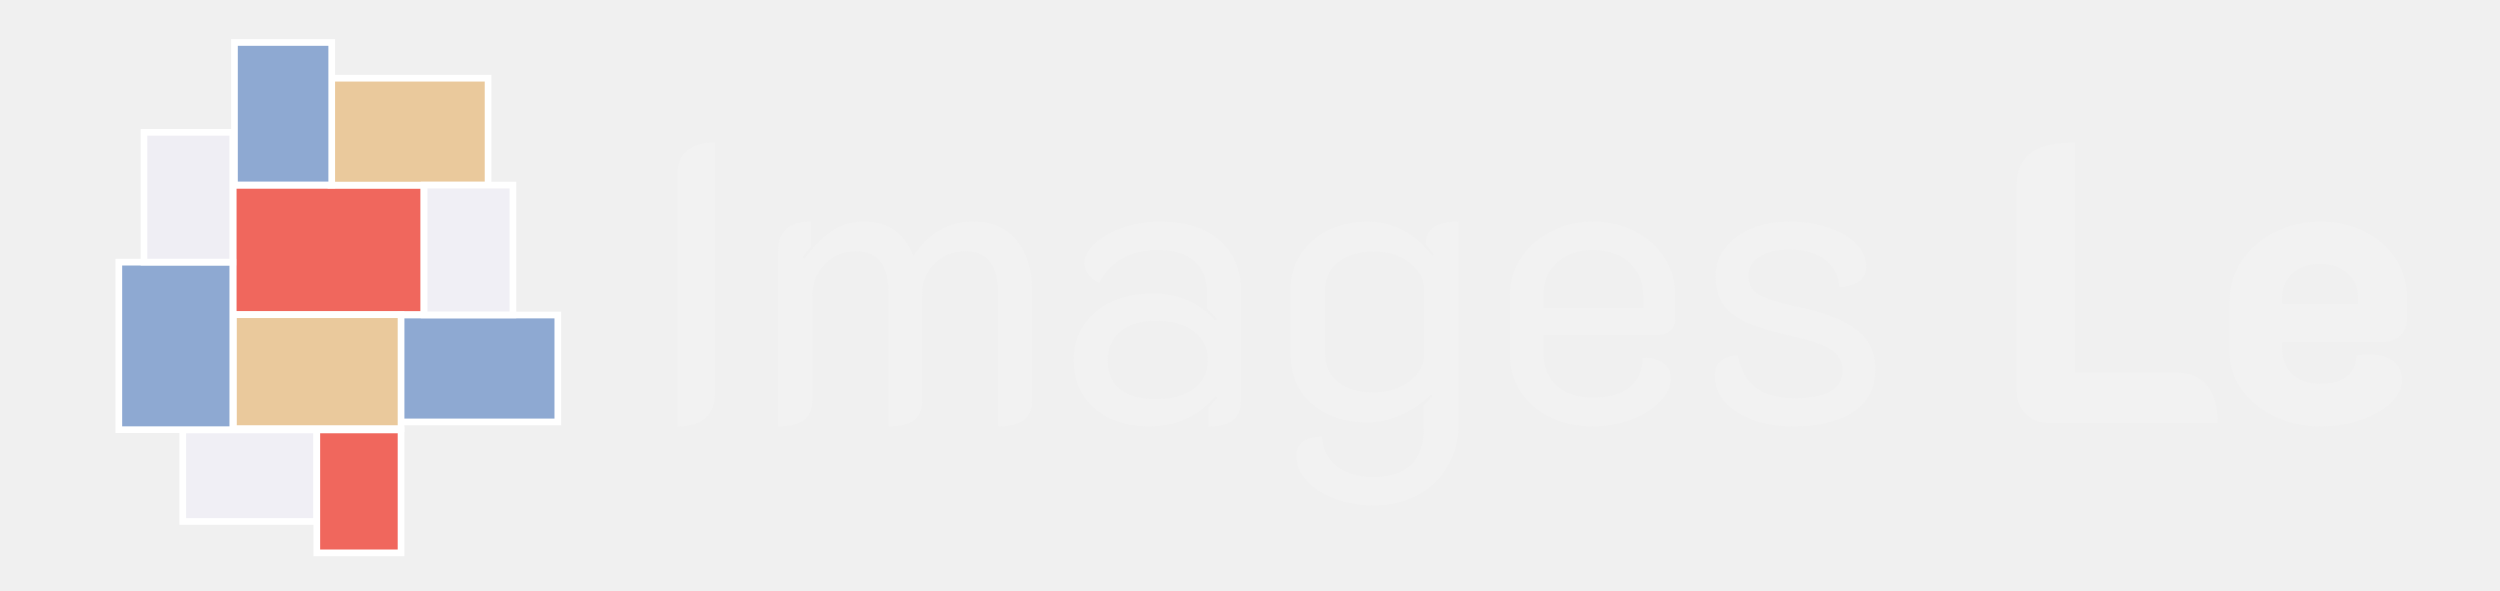
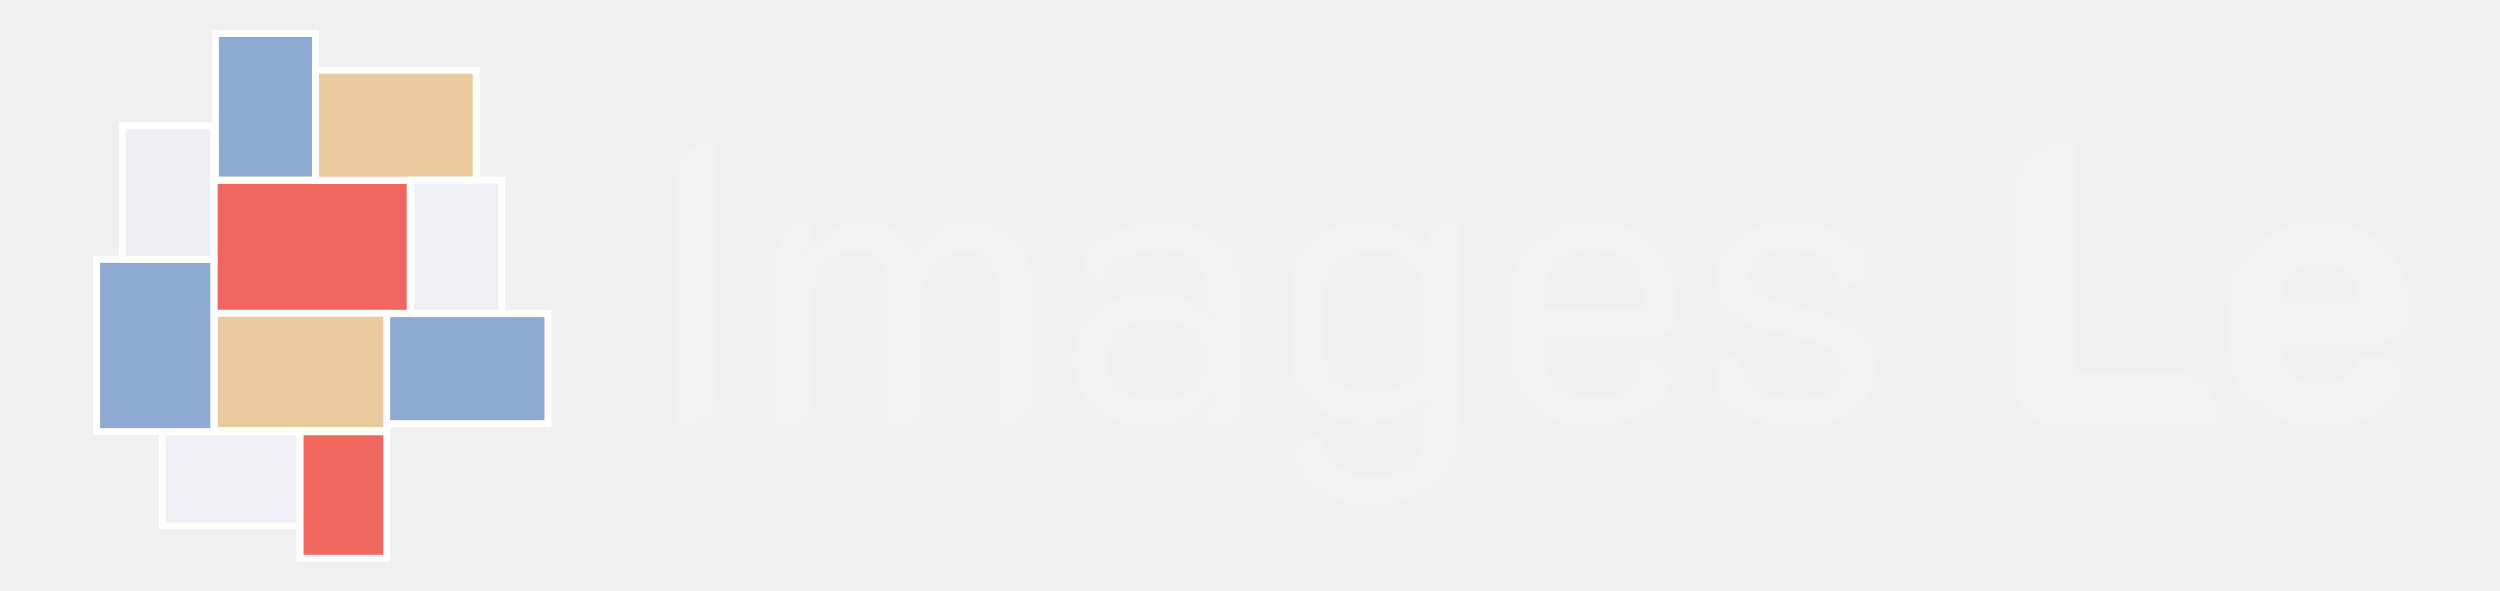
<svg xmlns="http://www.w3.org/2000/svg" width="2099" height="496" viewBox="0 0 2099 496" fill="none">
  <path d="M568.88 145.508C568.88 137.319 571.536 131.011 576.848 126.584C582.381 121.936 590.128 119.612 600.088 119.612V332.092C600.088 340.281 597.321 346.7 591.788 351.348C586.476 355.775 578.84 357.988 568.88 357.988V145.508ZM653.345 210.58C653.345 194.201 662.531 186.012 680.901 186.012V207.26C678.024 210.359 675.7 213.347 673.929 216.224L675.257 217.552C682.34 207.592 689.865 199.845 697.833 194.312C705.801 188.779 714.987 186.012 725.389 186.012C745.531 186.012 759.364 195.64 766.889 214.896C779.505 195.64 796.327 186.012 817.353 186.012C833.068 186.012 845.131 191.324 853.541 201.948C862.173 212.351 866.489 226.073 866.489 243.116V336.74C866.489 344.044 864.055 349.467 859.185 353.008C854.537 356.328 847.455 357.988 837.937 357.988V244.776C837.937 234.152 835.724 225.852 831.297 219.876C826.871 213.9 819.899 210.912 810.381 210.912C800.421 210.912 791.9 214.343 784.817 221.204C777.735 227.844 774.193 236.808 774.193 248.096V336.74C774.193 344.044 771.869 349.467 767.221 353.008C762.573 356.328 755.491 357.988 745.973 357.988V244.776C745.973 234.152 743.76 225.852 739.333 219.876C734.907 213.9 727.935 210.912 718.417 210.912C708.236 210.912 699.604 214.564 692.521 221.868C685.439 229.172 681.897 238.136 681.897 248.76V336.74C681.897 344.044 679.463 349.467 674.593 353.008C669.945 356.328 662.863 357.988 653.345 357.988V210.58ZM964.915 357.988C945.88 357.988 930.497 352.897 918.767 342.716C907.257 332.535 901.503 319.144 901.503 302.544C901.503 285.723 907.589 272.221 919.763 262.04C931.936 251.637 947.983 246.436 967.903 246.436C989.151 246.436 1006.64 253.961 1020.36 269.012L1021.69 267.684C1019.25 265.028 1016.49 262.261 1013.39 259.384V245.44C1013.39 234.152 1009.85 225.409 1002.76 219.212C995.68 213.015 985.609 209.916 972.551 209.916C949.311 209.916 932.711 219.101 922.751 237.472C919.209 235.701 916.221 233.377 913.787 230.5C911.573 227.401 910.467 224.303 910.467 221.204C910.467 215.228 913.455 209.584 919.431 204.272C925.407 198.739 933.264 194.312 943.003 190.992C952.963 187.672 963.365 186.012 974.21 186.012C995.237 186.012 1011.73 191.213 1023.68 201.616C1035.85 212.019 1041.94 226.405 1041.94 244.776V335.744C1041.94 343.491 1039.73 349.135 1035.3 352.676C1030.87 356.217 1023.9 357.988 1014.38 357.988V342.384C1019.03 337.515 1021.58 334.637 1022.02 333.752L1020.69 332.424C1006.3 349.467 987.712 357.988 964.915 357.988ZM969.895 335.08C983.617 335.08 994.352 332.203 1002.1 326.448C1010.07 320.693 1014.05 312.725 1014.05 302.544C1014.05 292.363 1010.18 284.284 1002.43 278.308C994.684 272.332 984.06 269.344 970.559 269.344C957.943 269.344 947.983 272.332 940.679 278.308C933.596 284.063 930.055 292.141 930.055 302.544C930.055 312.947 933.485 321.025 940.347 326.78C947.429 332.313 957.279 335.08 969.895 335.08ZM1152.89 424.388C1141.38 424.388 1130.65 422.507 1120.69 418.744C1110.73 414.981 1102.87 409.891 1097.12 403.472C1091.36 397.275 1088.49 390.524 1088.49 383.22C1088.49 377.465 1090.37 373.26 1094.13 370.604C1098.11 367.948 1103.43 366.62 1110.07 366.62C1110.51 377.023 1114.49 385.212 1122.02 391.188C1129.76 397.385 1140.06 400.484 1152.89 400.484C1181.22 400.484 1195.39 386.761 1195.39 359.316V340.06C1198.49 337.404 1200.81 334.969 1202.36 332.756L1201.37 331.096C1194.95 337.957 1186.87 343.601 1177.13 348.028C1167.61 352.455 1157.98 354.668 1148.25 354.668C1129.21 354.668 1113.61 349.467 1101.43 339.064C1089.48 328.44 1083.51 314.496 1083.51 297.232V243.78C1083.51 232.492 1086.27 222.532 1091.81 213.9C1097.56 205.047 1105.31 198.185 1115.05 193.316C1125.01 188.447 1135.96 186.012 1147.91 186.012C1169.6 186.012 1187.75 195.529 1202.36 214.564L1203.69 213.236L1197.05 204.936C1197.05 198.739 1199.15 194.091 1203.36 190.992C1207.78 187.672 1214.87 186.012 1224.61 186.012V356.328C1224.61 369.608 1221.51 381.339 1215.31 391.52C1209.33 401.923 1200.92 410.001 1190.08 415.756C1179.23 421.511 1166.84 424.388 1152.89 424.388ZM1153.56 329.436C1165.29 329.436 1175.25 326.337 1183.44 320.14C1191.63 313.721 1195.72 306.196 1195.72 297.564V243.448C1195.72 234.373 1191.63 226.737 1183.44 220.54C1175.47 214.343 1165.73 211.244 1154.22 211.244C1140.94 211.244 1130.65 214.232 1123.35 220.208C1116.04 225.963 1112.39 234.263 1112.39 245.108V295.904C1112.39 306.307 1115.93 314.496 1123.01 320.472C1130.32 326.448 1140.5 329.436 1153.56 329.436ZM1337.71 357.988C1324.21 357.988 1312.15 355.443 1301.53 350.352C1290.9 345.04 1282.6 337.847 1276.63 328.772C1270.65 319.476 1267.66 309.073 1267.66 297.564V248.428C1267.66 236.697 1270.76 226.073 1276.96 216.556C1283.38 207.039 1291.9 199.624 1302.52 194.312C1313.37 188.779 1325.1 186.012 1337.71 186.012C1350.33 186.012 1361.84 188.668 1372.24 193.98C1382.87 199.292 1391.17 206.596 1397.14 215.892C1403.34 225.188 1406.44 235.701 1406.44 247.432V268.68C1406.44 272.221 1405.11 275.209 1402.45 277.644C1399.8 280.079 1396.59 281.296 1392.83 281.296H1295.88V296.236C1295.88 307.524 1299.42 316.599 1306.51 323.46C1313.81 330.321 1324.21 333.752 1337.71 333.752C1351.22 333.752 1361.51 330.764 1368.59 324.788C1375.67 318.812 1379.21 310.733 1379.21 300.552C1385.85 300.109 1391.39 301.437 1395.81 304.536C1400.46 307.413 1402.79 311.729 1402.79 317.484C1402.79 324.567 1399.69 331.207 1393.49 337.404C1387.51 343.601 1379.55 348.581 1369.59 352.344C1359.63 356.107 1349 357.988 1337.71 357.988ZM1379.55 258.72V247.432C1379.55 236.365 1375.67 227.401 1367.93 220.54C1360.4 213.457 1350.33 209.916 1337.71 209.916C1325.1 209.916 1314.92 213.457 1307.17 220.54C1299.64 227.401 1295.88 236.365 1295.88 247.432V258.72H1379.55ZM1504.86 357.988C1493.57 357.988 1482.94 356.328 1472.98 353.008C1463.02 349.467 1454.94 344.487 1448.75 338.068C1442.77 331.649 1439.78 324.124 1439.78 315.492C1439.78 304.868 1446.2 299.113 1459.04 298.228C1461.25 310.623 1466.45 319.808 1474.64 325.784C1483.05 331.539 1493.68 334.416 1506.52 334.416C1519.35 334.416 1529.31 332.535 1536.4 328.772C1543.48 325.009 1547.02 319.255 1547.02 311.508C1547.02 305.975 1545.58 301.548 1542.7 298.228C1539.83 294.687 1535.18 291.699 1528.76 289.264C1522.56 286.608 1513.6 284.063 1501.87 281.628C1487.26 278.308 1475.64 274.767 1467.01 271.004C1458.38 267.241 1451.74 262.261 1447.09 256.064C1442.66 249.867 1440.45 241.677 1440.45 231.496C1440.45 222.864 1443.1 215.117 1448.42 208.256C1453.73 201.173 1461.03 195.751 1470.33 191.988C1479.84 188.004 1490.58 186.012 1502.53 186.012C1513.6 186.012 1524 187.561 1533.74 190.66C1543.7 193.759 1551.67 198.185 1557.64 203.94C1563.84 209.695 1566.94 216.335 1566.94 223.86C1566.94 228.951 1564.95 233.045 1560.96 236.144C1556.98 239.021 1551.45 240.681 1544.36 241.124C1543.7 231.385 1539.72 223.749 1532.41 218.216C1525.33 212.461 1515.37 209.584 1502.53 209.584C1491.91 209.584 1483.5 211.576 1477.3 215.56C1471.1 219.544 1468 224.856 1468 231.496C1468 238.579 1470.88 243.891 1476.64 247.432C1482.61 250.752 1492.68 253.961 1506.85 257.06C1530.09 261.708 1547.13 268.127 1557.98 276.316C1569.04 284.284 1574.58 295.683 1574.58 310.512C1574.58 325.563 1568.49 337.293 1556.32 345.704C1544.14 353.893 1526.99 357.988 1504.86 357.988ZM1718.89 355C1711.8 355 1705.72 352.455 1700.63 347.364C1695.76 342.273 1693.32 336.187 1693.32 329.104V154.804C1693.32 142.852 1697.31 133.999 1705.27 128.244C1713.24 122.489 1725.53 119.612 1742.13 119.612V312.836H1827.78C1838.85 312.836 1847.26 316.488 1853.01 323.792C1858.99 330.875 1861.98 341.277 1861.98 355H1718.89ZM1947.96 357.988C1934.23 357.988 1921.51 355.221 1909.78 349.688C1898.27 344.155 1889.08 336.629 1882.22 327.112C1875.36 317.595 1871.93 306.971 1871.93 295.24V252.744C1871.93 240.349 1875.36 229.061 1882.22 218.88C1889.3 208.477 1898.71 200.399 1910.44 194.644C1922.17 188.889 1934.79 186.012 1948.29 186.012C1961.57 186.012 1973.74 188.779 1984.81 194.312C1996.1 199.624 2004.95 207.26 2011.37 217.22C2017.79 226.959 2021 238.025 2021 250.42V268.348C2021 273.66 2019 278.197 2015.02 281.96C2011.04 285.501 2005.95 287.272 1999.75 287.272H1916.08V291.92C1916.08 300.773 1918.74 308.077 1924.05 313.832C1929.59 319.365 1937.66 322.132 1948.29 322.132C1958.69 322.132 1966.33 319.919 1971.2 315.492C1976.07 310.844 1978.5 305.089 1978.5 298.228C1982.93 297.785 1986.25 297.564 1988.46 297.564C1997.53 297.564 2004.51 299.445 2009.38 303.208C2014.25 306.971 2016.68 312.504 2016.68 319.808C2016.68 325.784 2013.69 331.76 2007.72 337.736C2001.74 343.712 1993.44 348.581 1982.82 352.344C1972.41 356.107 1960.79 357.988 1947.96 357.988ZM1979.83 255.068V250.42C1979.83 241.567 1976.84 234.595 1970.86 229.504C1965.11 224.192 1957.47 221.536 1947.96 221.536C1938.44 221.536 1930.69 224.192 1924.72 229.504C1918.96 234.595 1916.08 241.567 1916.08 250.42V255.068H1979.83Z" fill="#F2F2F2" />
-   <path d="M195.749 264.079V155.549H355.869V264.079H195.749Z" fill="#F0675D" />
-   <path d="M358.675 152.745H192.943V266.885H358.675V152.745ZM353.063 158.352V261.278H198.557V158.352H353.063Z" fill="white" />
-   <path d="M277.869 155.41V65.666H409.781V155.41H277.869Z" fill="#EAC99C" />
-   <path d="M412.589 62.861H275.065V158.214H412.589V62.861ZM406.977 68.47V152.604H280.677V68.47H406.977Z" fill="white" />
-   <path d="M153.44 437.815V360.974H265.987V437.815H153.44Z" fill="#F0EFF5" />
-   <path d="M268.793 358.17H150.634V440.621H268.793V358.17ZM263.179 363.778V435.011H156.246V363.778H263.179Z" fill="white" />
-   <path d="M336.433 354.246V264.502H468.345V354.246H336.433Z" fill="#8EA9D2" />
-   <path d="M471.153 261.696H333.627V357.047H471.153V261.696ZM465.539 267.306V351.44H339.241V267.306H465.539Z" fill="white" />
-   <path d="M195.959 359.853V264.22H336.712V359.853H195.959Z" fill="#EAC99C" />
-   <path d="M339.521 261.417H193.153V362.655H339.521V261.417ZM333.906 267.026V357.047H198.768V267.026H333.906Z" fill="white" />
-   <path d="M99.763 360.764V220.121H195.469V360.764H99.763Z" fill="#8EA9D2" />
-   <path d="M198.275 217.317H96.957V363.568H198.275V217.317ZM192.663 222.927V357.958H102.571V222.927H192.663Z" fill="white" />
-   <path d="M356.079 264.361V155.41H430.642V264.361H356.079Z" fill="#F0EFF5" />
-   <path d="M433.448 152.604H353.271V267.167H433.448V152.604ZM427.836 158.214V261.558H358.885V158.214H427.836Z" fill="white" />
-   <path d="M120.882 220.051V111.098H195.447V220.051H120.882Z" fill="#EFEEF4" />
-   <path d="M198.253 108.294H118.078V222.855H198.253V108.294ZM192.639 113.901V217.247H123.69V113.901H192.639Z" fill="white" />
-   <path d="M265.987 464.177V360.974H336.712V464.177H265.987Z" fill="#F0675D" />
-   <path d="M339.521 358.17H263.179V466.983H339.521V358.17ZM333.906 363.778V461.373H268.793V363.778H333.906Z" fill="white" />
-   <path d="M196.85 155.269V35.66H278.522V155.269H196.85Z" fill="#8EA9D2" />
-   <path d="M281.328 32.853H194.042V158.073H281.328V32.853ZM275.716 38.463V152.463H199.656V38.463H275.716Z" fill="white" />
+   <path d="M179.777 262.974V151.402H344.383V262.974H179.777Z" fill="#F0675D" />
+   <path d="M347.267 148.52H176.892V265.858H347.267V148.52ZM341.498 154.285V260.094H182.664V154.285H341.498Z" fill="white" />
+   <path d="M264.197 151.26V59.002H399.805V151.26H264.197Z" fill="#EAC99C" />
+   <path d="M402.692 56.117H261.315V154.142H402.692V56.117ZM396.922 61.884V148.375H267.084V61.884H396.922Z" fill="white" />
+   <path d="M136.282 441.577V362.583H251.982V441.577H136.282Z" fill="#F0EFF5" />
+   <path d="M254.867 359.701H133.397V444.462H254.867V359.701ZM249.095 365.466V438.695H139.166V365.466H249.095Z" fill="white" />
+   <path d="M324.402 355.666V263.409H460.009V355.666H324.402Z" fill="#8EA9D2" />
+   <path d="M462.896 260.524H321.517V358.546H462.896V260.524ZM457.125 266.291V352.782H327.289V266.291H457.125Z" fill="white" />
+   <path d="M179.993 361.431V263.119H324.689V361.431H179.993Z" fill="#EAC99C" />
+   <path d="M327.576 260.236H177.108V364.311H327.576V260.236ZM321.805 266.003V358.546H182.88V266.003H321.805Z" fill="white" />
+   <path d="M81.101 362.367V217.783H179.489V362.367H81.101Z" fill="#8EA9D2" />
+   <path d="M182.374 214.901H78.216V365.25H182.374V214.901ZM176.604 220.668V359.483H83.988V220.668H176.604Z" fill="white" />
+   <path d="M344.599 263.264V151.26H421.251V263.264H344.599Z" fill="#F0EFF5" />
+   <path d="M424.136 148.375H341.712V266.148H424.136V148.375ZM418.366 154.142V260.381H347.483V154.142H418.366Z" fill="white" />
+   <path d="M102.812 217.712V105.706H179.466V217.712H102.812Z" fill="#EFEEF4" />
+   <path d="M182.351 102.824H99.929V220.594H182.351V102.824ZM176.579 108.588V214.83H105.699V108.588H176.579Z" fill="white" />
+   <path d="M251.982 468.678V362.583H324.689V468.678H251.982Z" fill="#F0675D" />
+   <path d="M327.576 359.701H249.095V471.562H327.576V359.701ZM321.805 365.466V465.795H254.867V365.466H321.805Z" fill="white" />
+   <path d="M180.908 151.115V28.154H264.869V151.115H180.908Z" fill="#8EA9D2" />
+   <path d="M267.753 25.27H178.021V153.997H267.753V25.27ZM261.984 31.037V148.23H183.793V31.037H261.984Z" fill="white" />
</svg>
